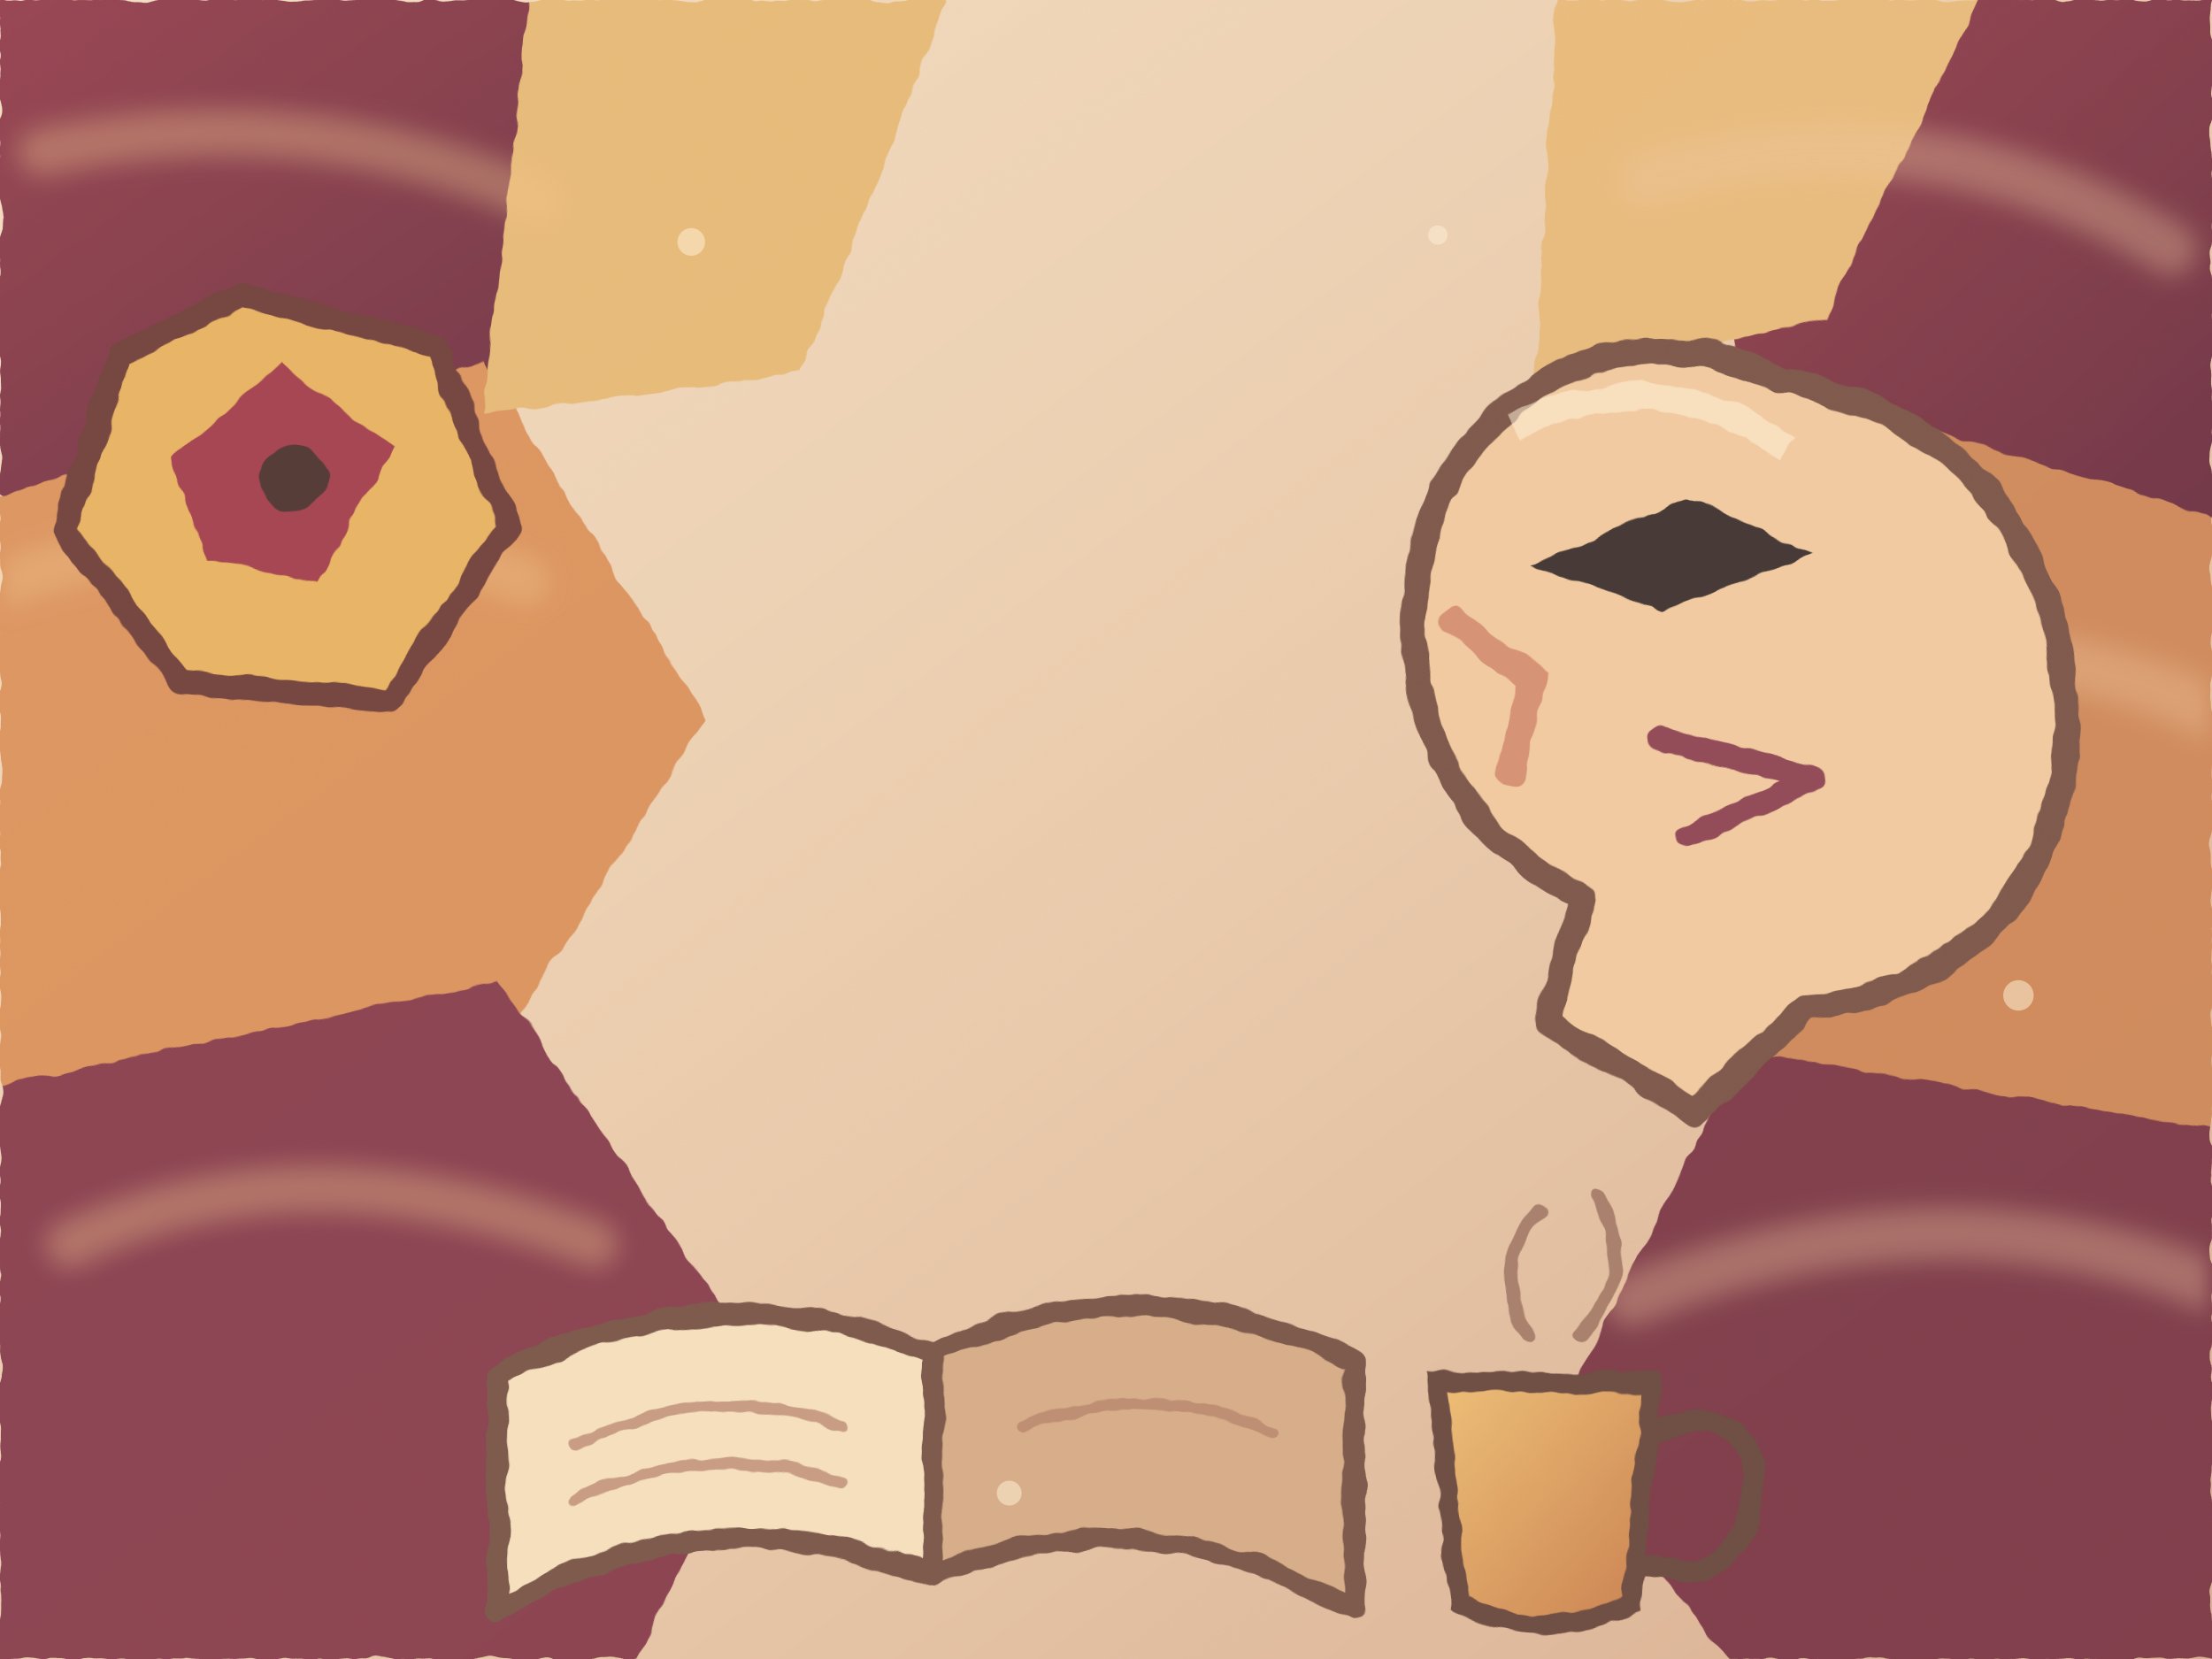
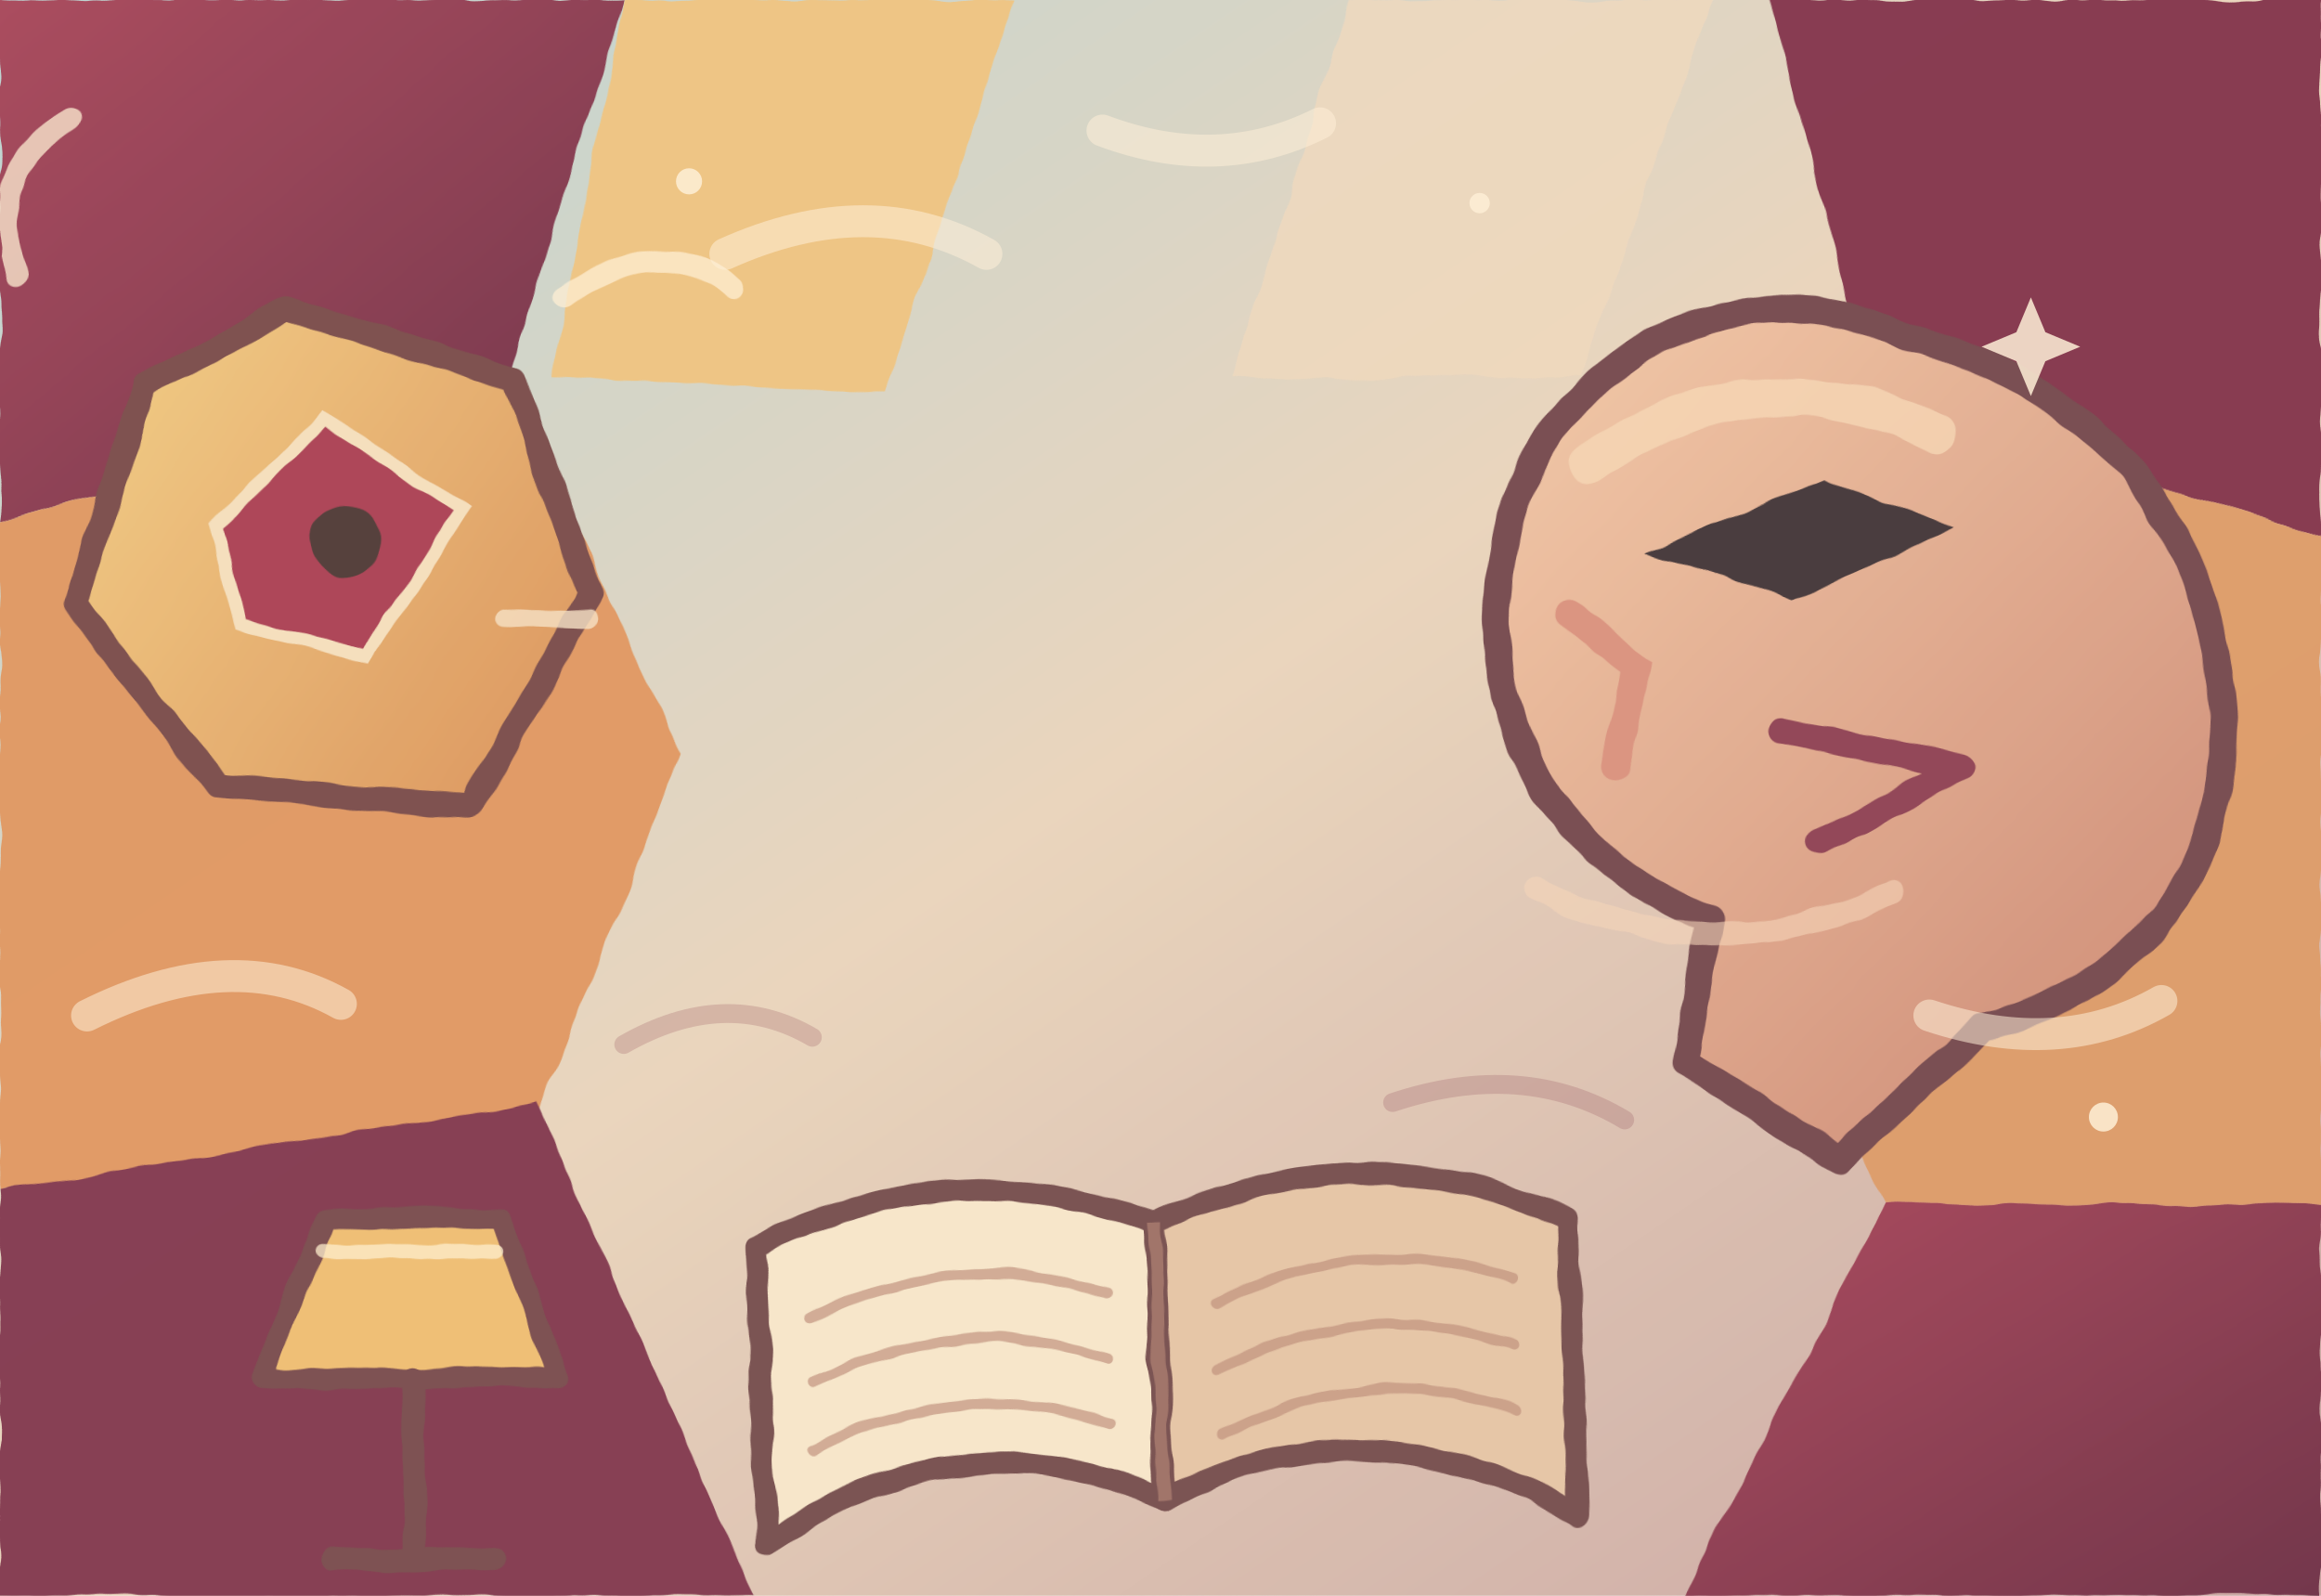
- <svg xmlns="http://www.w3.org/2000/svg" viewBox="0 0 1600 1200" preserveAspectRatio="xMidYMid slice">
+ <svg xmlns="http://www.w3.org/2000/svg" viewBox="0 0 1600 1100" preserveAspectRatio="xMidYMid slice">
  <defs>
-     <linearGradient id="paper" x1="0" y1="0" x2="1" y2="1">
-       <stop stop-color="#f5dfc5" />
-       <stop offset=".55" stop-color="#e8c9aa" />
-       <stop offset="1" stop-color="#d8ad91" />
+     <linearGradient id="bg" x1="0" y1="0" x2="1" y2="1">
+       <stop stop-color="#b8d5d5" />
+       <stop offset=".48" stop-color="#e9d5bd" />
+       <stop offset="1" stop-color="#c6a2a0" />
    </linearGradient>
-     <linearGradient id="burgundy" x1="0" y1="0" x2="1" y2="1">
-       <stop stop-color="#8e3043" />
-       <stop offset="1" stop-color="#571d35" />
+     <linearGradient id="wine" x1="0" y1="0" x2="1" y2="1">
+       <stop stop-color="#a43b52" />
+       <stop offset="1" stop-color="#64243e" />
    </linearGradient>
-     <linearGradient id="ochre" x1="0" y1="0" x2="1" y2="1">
-       <stop stop-color="#edbd72" />
-       <stop offset="1" stop-color="#c77b49" />
+     <linearGradient id="gold" x1="0" y1="0" x2="1" y2="1">
+       <stop stop-color="#f3cf83" />
+       <stop offset="1" stop-color="#d88d55" />
    </linearGradient>
-     <filter id="soft">
-       <feGaussianBlur stdDeviation="9" />
-     </filter>
-     <filter id="paint">
-       <feTurbulence type="fractalNoise" baseFrequency=".035" numOctaves="3" seed="8" result="noise" />
-       <feDisplacementMap in="SourceGraphic" in2="noise" scale="8" xChannelSelector="R" yChannelSelector="G" />
+     <linearGradient id="skin" x1="0" y1="0" x2="1" y2="1">
+       <stop stop-color="#f3c9a7" />
+       <stop offset="1" stop-color="#c9826e" />
+     </linearGradient>
+     <filter id="texture">
+       <feTurbulence type="fractalNoise" baseFrequency=".025" numOctaves="3" seed="11" result="n" />
+       <feDisplacementMap in="SourceGraphic" in2="n" scale="6" xChannelSelector="R" yChannelSelector="G" />
    </filter>
    <filter id="grain">
-       <feTurbulence type="fractalNoise" baseFrequency=".7" numOctaves="2" stitchTiles="stitch" />
+       <feTurbulence type="fractalNoise" baseFrequency=".65" numOctaves="2" stitchTiles="stitch" />
      <feColorMatrix type="saturate" values="0" />
      <feComponentTransfer>
        <feFuncA type="table" tableValues="0 .10" />
      </feComponentTransfer>
      <feBlend in="SourceGraphic" mode="soft-light" />
    </filter>
  </defs>
-   <rect width="1600" height="1200" fill="url(#paper)" />
-   <g opacity=".92" filter="url(#paint)">
-     <path d="M-90 0H490L365 290 80 410-80 300Z" fill="url(#burgundy)" />
-     <path d="M-80 380 350 260 510 520 360 760-90 800Z" fill="#d88b53" />
-     <path d="M-70 800 360 710 560 1000 430 1260H-80Z" fill="#7c2c42" />
-     <path d="M390-60 700-40 580 270 350 300Z" fill="#e5b66f" />
-     <path d="M1680-30H1190L1260 280 1610 420Z" fill="url(#burgundy)" />
-     <path d="M1680 400 1270 270 1110 550 1260 820 1680 850Z" fill="#cb8150" />
-     <path d="M1680 830 1260 760 1120 1040 1300 1260H1680Z" fill="#70283d" />
-     <path d="M1130-60 1450-40 1320 230 1110 280Z" fill="#e7b875" />
+   <rect width="1600" height="1100" fill="url(#bg)" />
+   <g filter="url(#texture)" opacity=".96">
+     <path d="M0 0h430l-80 260L0 360Z" fill="url(#wine)" />
+     <path d="M0 360 350 260l120 260-100 250L0 820Z" fill="#df945c" />
+     <path d="M0 820 370 760l150 340H0Z" fill="#7a2d47" />
+     <path d="M430 0h270l-90 270-230-10Z" fill="#efc37d" />
+     <path d="M1600 0h-380l70 270 310 100Z" fill="#7b2944" />
+     <path d="m1600 370-310-100-120 300 130 260 300 0Z" fill="#dc9863" />
+     <path d="M1600 830 1300 830l-140 270h440Z" fill="url(#wine)" />
+     <path d="M930 0h250l-90 260H850Z" fill="#f1d9bd" opacity=".75" />
  </g>
-   <g fill="none" stroke-linecap="round" opacity=".36" filter="url(#soft)">
-     <path d="M30 110Q220 70 390 145M-20 430Q190 350 380 420M50 900Q220 820 430 900" stroke="#f3c58b" stroke-width="34" />
-     <path d="M1190 130Q1390 70 1570 180M1220 510Q1430 430 1610 520M1180 940Q1400 850 1600 930" stroke="#f0c49b" stroke-width="38" />
+   <g transform="translate(230 395) rotate(-10)" filter="url(#texture)">
+     <path d="M0-185 145-110 172 45 65 175-105 130-180-10-105-150Z" fill="url(#gold)" stroke="#754747" stroke-width="17" stroke-linejoin="round" />
+     <path d="M-74-46 12-106 95-28 12 60-70 24Z" fill="#a83b50" stroke="#f5dfbd" stroke-width="9" />
+     <circle cx="12" cy="-20" r="25" fill="#493432" />
+     <path d="M-215-210q-60-60-15-100M-180-240q-10-75 55-100M190-160q75-35 115 15" fill="none" stroke="#fff0d4" stroke-width="15" stroke-linecap="round" opacity=".75" />
+     <path d="M-260 5l-55-20m65 70-60 15m420-20 58 12" stroke="#f6e2c5" stroke-width="12" stroke-linecap="round" opacity=".8" />
  </g>
-   <g transform="translate(1115 245) rotate(5)" filter="url(#paint)">
-     <path d="M175 15C55-35-75 50-75 190c0 110 60 180 140 210l-18 92 112 55 75-82c120-22 188-122 165-245C378 100 294 25 175 15Z" fill="#f1c99f" stroke="#765044" stroke-width="19" stroke-linejoin="round" />
-     <path d="M5 165 115 105 210 137 105 188Z" fill="#382d2c" />
-     <path d="M110 280 225 300 135 350" fill="none" stroke="#8b4050" stroke-width="17" stroke-linecap="round" stroke-linejoin="round" />
-     <path d="M-45 210 15 245 5 315" fill="none" stroke="#d58d70" stroke-width="20" stroke-linecap="round" />
-     <path d="M-15 65Q90 5 185 65" fill="none" stroke="#fff0d7" stroke-width="20" opacity=".55" />
+   <g transform="translate(1120 205) rotate(3)" filter="url(#texture)">
+     <path d="M195 18C75-35-65 50-76 190c-10 123 62 205 157 235l-12 100 110 60 93-95c116-35 177-133 150-255C399 111 300 34 195 18Z" fill="url(#skin)" stroke="#70434a" stroke-width="19" stroke-linejoin="round" />
+     <path d="M-18 116Q88 30 220 82" fill="none" stroke="#f6d6b4" stroke-width="27" stroke-linecap="round" opacity=".8" />
+     <path d="M24 175 143 118 235 147 126 202Z" fill="#3c3034" />
+     <path d="M124 293 248 311 154 368" fill="none" stroke="#8b3c50" stroke-width="18" stroke-linecap="round" stroke-linejoin="round" />
+     <path d="M-28 220 22 254 10 324" fill="none" stroke="#d98f7c" stroke-width="19" stroke-linecap="round" />
+     <path d="M-40 410q120 55 245-10" fill="none" stroke="#f5d4b8" stroke-width="16" stroke-linecap="round" opacity=".6" />
  </g>
-   <g transform="translate(205 360) rotate(-12)" filter="url(#paint)">
-     <path d="M0-150 130-85 155 55 45 160-100 115-160-10-95-125Z" fill="#e7b15f" stroke="#6d3b37" stroke-width="17" stroke-linejoin="round" />
-     <path d="M-72-45 18-95 85-20 12 65-65 32Z" fill="#a13b4b" />
-     <circle cx="10" cy="-12" r="24" fill="#4a302e" />
+   <g transform="translate(520 825) rotate(-2)" filter="url(#texture)">
+     <path d="M0 35Q135-30 275 28v190Q138 150 0 240Z" fill="#f7e7cb" stroke="#71494a" stroke-width="15" stroke-linejoin="round" />
+     <path d="M275 28Q420-35 560 35v205Q420 150 275 218Z" fill="#e5c4a5" stroke="#71494a" stroke-width="15" stroke-linejoin="round" />
+     <path d="M35 85q105-48 205-10M35 130q105-48 205-10M35 175q105-48 205-10M315 85q105-48 205-10M315 130q105-48 205-10M315 175q105-48 205-10" fill="none" stroke="#bd8d79" stroke-width="7" stroke-linecap="round" opacity=".7" />
+     <path d="M275 28v190" stroke="#9a6c63" stroke-width="9" />
  </g>
-   <g transform="translate(360 950)" filter="url(#paint)">
-     <path d="M0 45Q155-35 315 28V190Q150 125 0 215Z" fill="#f5dfbd" stroke="#755044" stroke-width="15" stroke-linejoin="round" />
-     <path d="M315 28Q465-42 620 35V215Q460 125 315 190Z" fill="#d5aa85" stroke="#755044" stroke-width="15" stroke-linejoin="round" />
-     <path d="M55 95Q150 48 250 82M55 135Q150 90 250 122M380 83Q470 45 560 86" fill="none" stroke="#b17a65" stroke-width="8" stroke-linecap="round" opacity=".7" />
+   <g transform="translate(180 855)" filter="url(#texture)">
+     <path d="M0 95 45-15 165-15 205 95Z" fill="#efbd70" stroke="#74464a" stroke-width="14" stroke-linejoin="round" />
+     <path d="M105 95v125m-55 0h110" fill="none" stroke="#74464a" stroke-width="16" stroke-linecap="round" />
+     <path d="M42 8h120" stroke="#fff0ce" stroke-width="10" stroke-linecap="round" opacity=".75" />
  </g>
-   <g transform="translate(1040 1000)" filter="url(#paint)">
-     <path d="M0 0H155L140 160Q75 190 15 160Z" fill="url(#ochre)" stroke="#65433b" stroke-width="14" />
-     <path d="M155 35Q245 8 225 95Q213 150 145 130" fill="none" stroke="#65433b" stroke-width="16" />
-     <path d="M65-35Q35-85 75-125M105-35Q145-85 115-135" fill="none" stroke="#8a5c4e" stroke-width="10" stroke-linecap="round" opacity=".7" />
+   <g fill="none" stroke-linecap="round" opacity=".55">
+     <path d="M500 175q100-45 180 0M760 90q80 30 150-5M1330 700q90 30 160-10M60 700q100-50 175-8" stroke="#fff0d8" stroke-width="22" />
+     <path d="M960 760q90-30 160 12M430 720q70-40 130-5" stroke="#8f4654" stroke-width="13" opacity=".45" />
  </g>
-   <g fill="#fff0d5" opacity=".55">
-     <circle cx="500" cy="175" r="10" />
-     <circle cx="1040" cy="170" r="7" />
-     <circle cx="1460" cy="720" r="11" />
-     <circle cx="730" cy="1080" r="9" />
+   <g fill="#fff1d8" opacity=".85">
+     <circle cx="475" cy="125" r="9" />
+     <circle cx="1020" cy="140" r="7" />
+     <circle cx="1450" cy="770" r="10" />
+     <path d="m1400 205 10 24 24 10-24 10-10 24-10-24-24-10 24-10z" />
  </g>
-   <rect width="1600" height="1200" fill="#f2d7b8" opacity=".08" filter="url(#grain)" />
+   <rect width="1600" height="1100" fill="#f0d7bd" opacity=".08" filter="url(#grain)" />
</svg>
